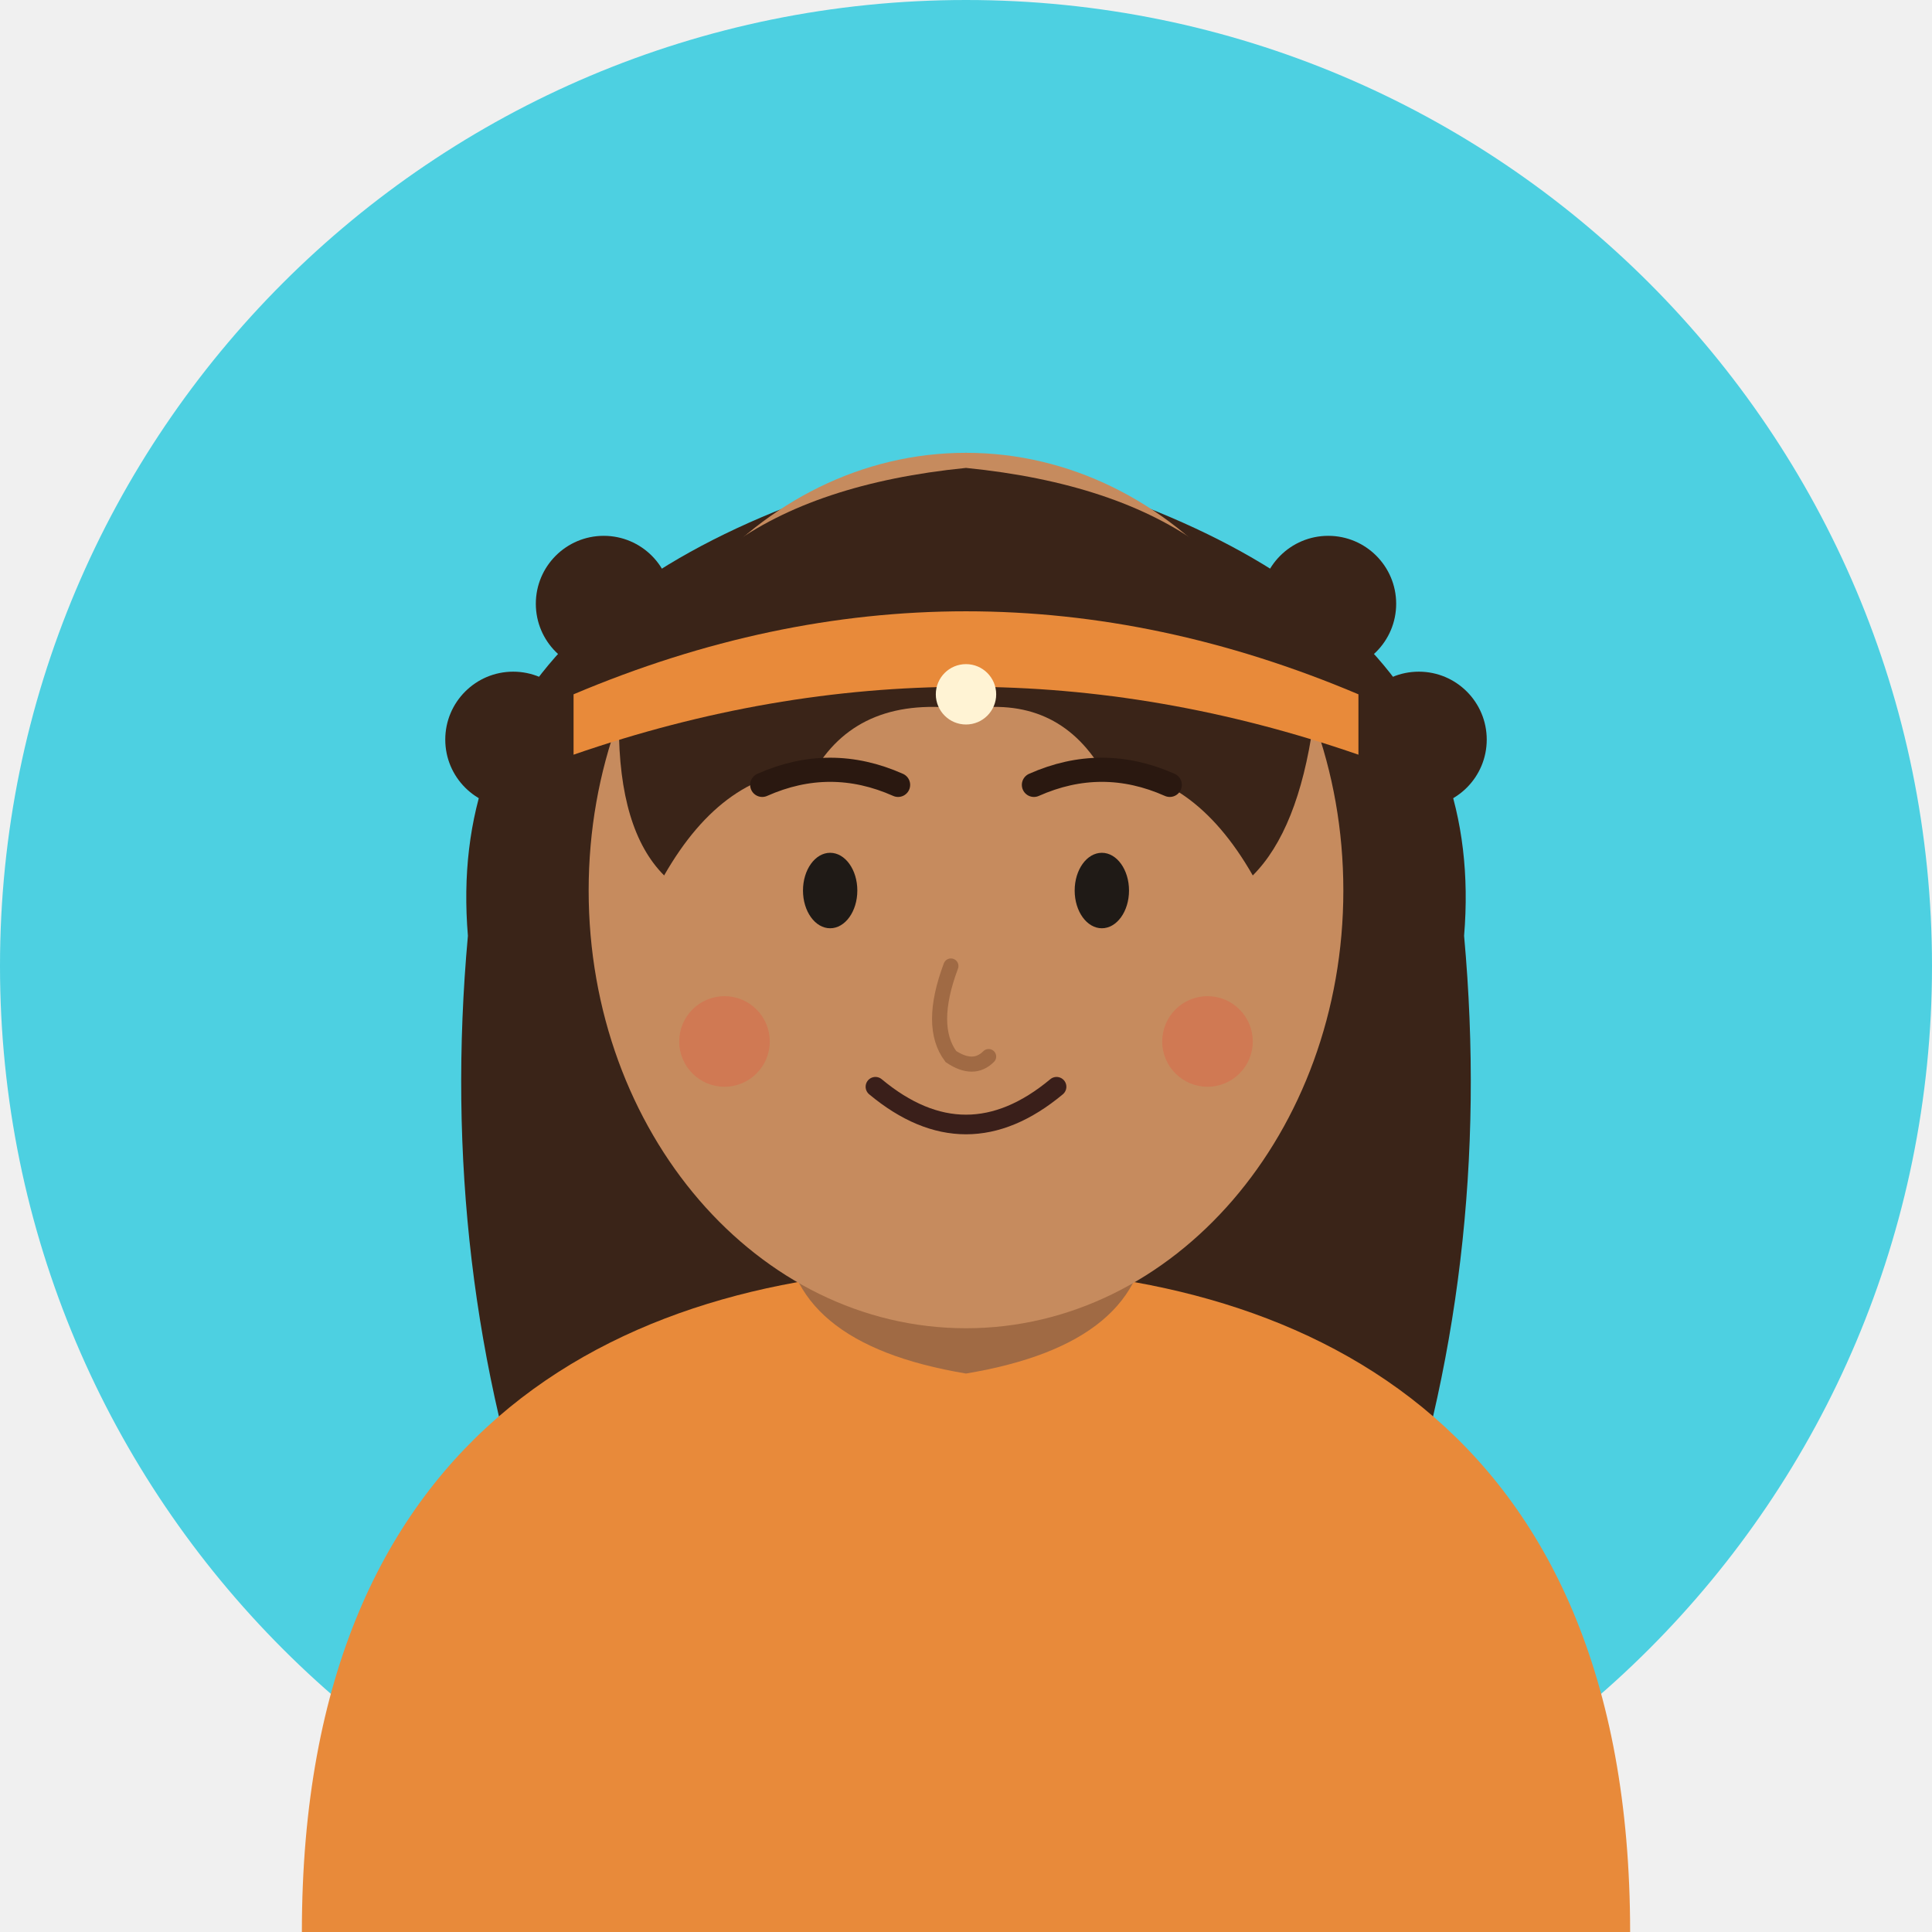
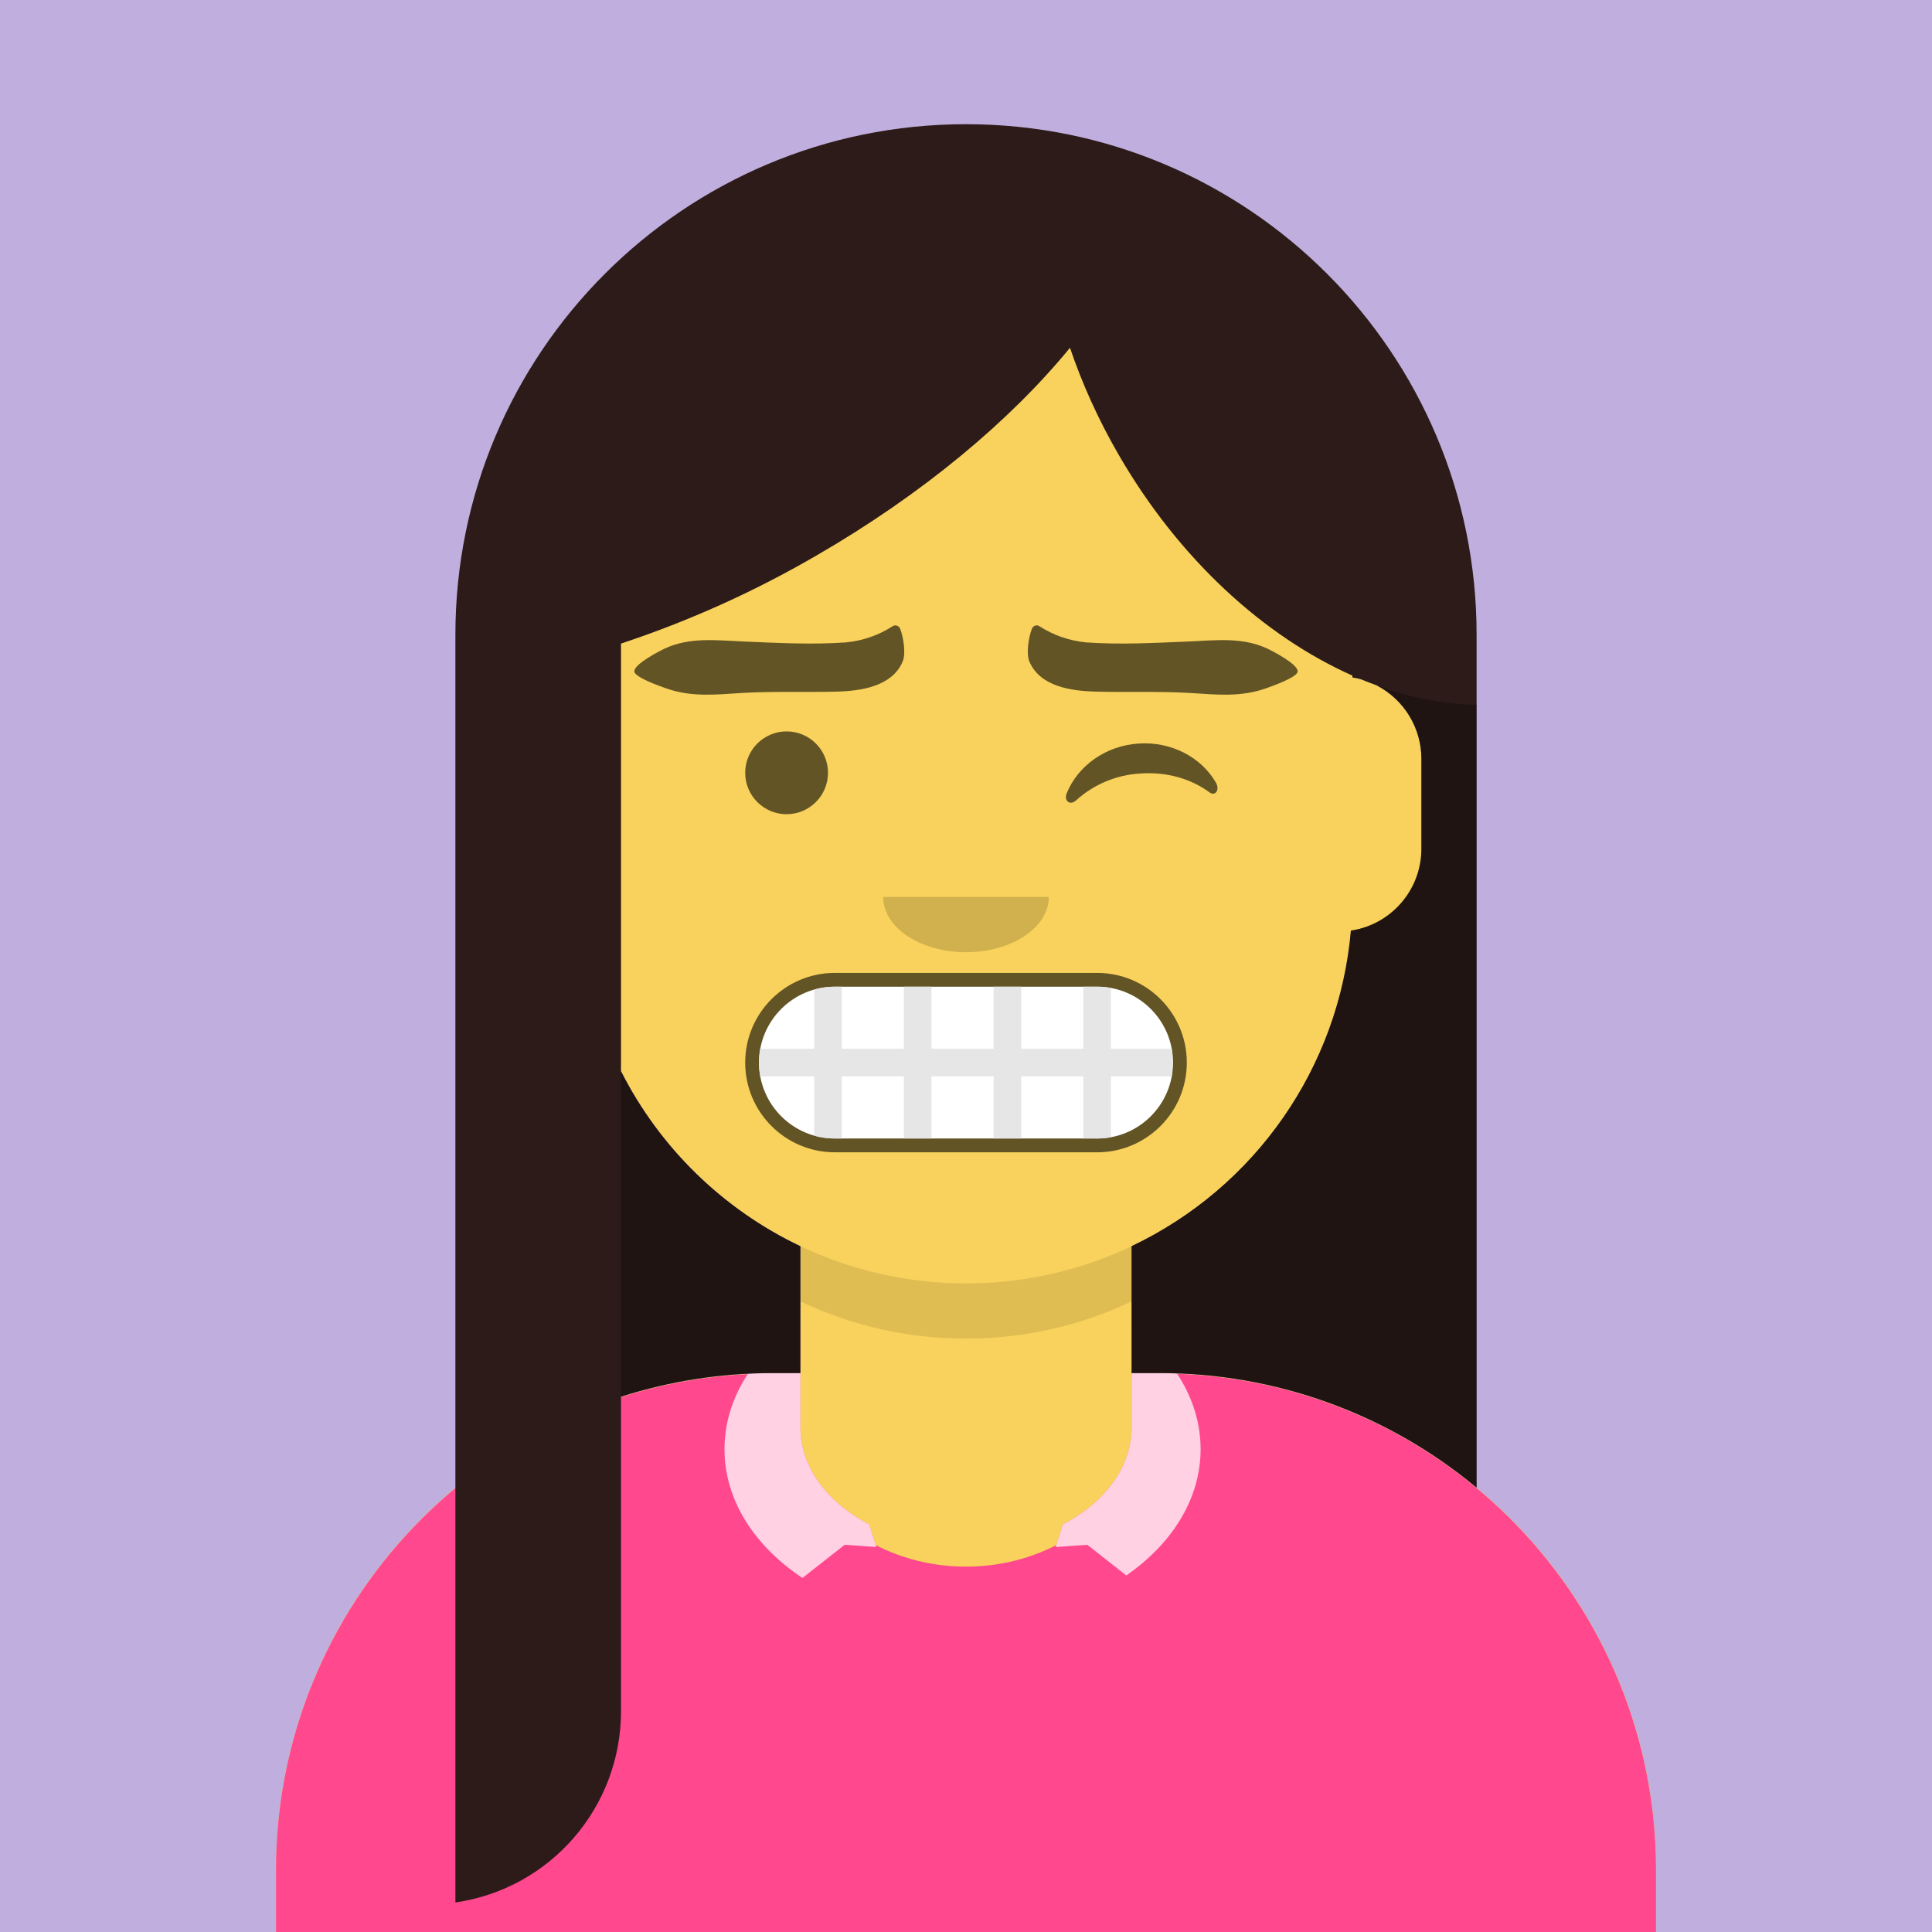
- <svg xmlns="http://www.w3.org/2000/svg" viewBox="0 0 256 256" shape-rendering="geometricPrecision">
-   <circle cx="128" cy="128" r="128" fill="#4DD0E1" />
-   <path d="M62 124 q-4 -48 66 -64 q70 16 66 64 q4 44 -10 84 l-28 -4 q-18 -40 -28 -76 q-10 36 -28 76 l-28 4 q-14 -40 -10 -84 Z" fill="#3a2418" />
-   <circle cx="74" cy="120" r="10" fill="#3a2418" />
-   <circle cx="68" cy="98" r="9" fill="#3a2418" />
-   <circle cx="80" cy="80" r="9" fill="#3a2418" />
-   <circle cx="182" cy="120" r="10" fill="#3a2418" />
-   <circle cx="188" cy="98" r="9" fill="#3a2418" />
-   <circle cx="176" cy="80" r="9" fill="#3a2418" />
-   <path d="M40 256 C 40 188 84 168 128 168 C 172 168 216 188 216 256 Z" fill="#e88a3a" />
-   <path d="M104 162 q0 16 24 20 q24 -4 24 -20 Z" fill="#a06a44" />
-   <ellipse cx="128" cy="118" rx="50.0" ry="58.0" fill="#c68b5e" />
-   <ellipse cx="86" cy="124" rx="5.5" ry="7" fill="#c68b5e" />
-   <ellipse cx="170" cy="124" rx="5.5" ry="7" fill="#c68b5e" />
-   <path d="M82 96 q6 -30 46 -34 q40 4 46 34 q-2 14 -8 20 q-8 -14 -20 -14 q-6 -10 -18 -8 q-14 -2 -20 8 q-12 0 -20 14 q-6 -6 -6 -20 Z" fill="#3a2418" />
-   <path d="M76 92 q52 -22 104 0 l0 8 q-52 -18 -104 0 Z" fill="#e88a3a" />
-   <circle cx="128" cy="92" r="4" fill="#fff3d4" />
-   <path d="M101 104 q9 -4 18 0" stroke="#2a1810" stroke-width="3.2" fill="none" stroke-linecap="round" />
-   <path d="M137 104 q9 -4 18 0" stroke="#2a1810" stroke-width="3.2" fill="none" stroke-linecap="round" />
-   <ellipse cx="110" cy="118" rx="3.6" ry="5" fill="#1f1a16" />
-   <ellipse cx="146" cy="118" rx="3.6" ry="5" fill="#1f1a16" />
-   <path d="M126 128 q-3 8 0 12 q3 2 5 0" stroke="#a06a44" stroke-width="2" fill="none" stroke-linecap="round" />
-   <circle cx="96" cy="138" r="6" fill="#d96a4a" opacity="0.55" />
-   <circle cx="160" cy="138" r="6" fill="#d96a4a" opacity="0.55" />
-   <path d="M116 144 q12 10 24 0" stroke="#3a1f1a" stroke-width="2.6" fill="none" stroke-linecap="round" />
+ <svg xmlns="http://www.w3.org/2000/svg" viewBox="0 0 280 280" fill="none" shape-rendering="auto">
+   <mask id="viewboxMask">
+     <rect width="280" height="280" rx="0" ry="0" x="0" y="0" fill="#fff" />
+   </mask>
+   <g mask="url(#viewboxMask)">
+     <rect fill="#c0aede" width="280" height="280" x="0" y="0" />
+     <g transform="translate(8)">
+       <path d="M132 36a56 56 0 0 0-56 56v6.17A12 12 0 0 0 66 110v14a12 12 0 0 0 10.3 11.88 56.04 56.04 0 0 0 31.7 44.73v18.4h-4a72 72 0 0 0-72 72v9h200v-9a72 72 0 0 0-72-72h-4v-18.39a56.04 56.04 0 0 0 31.7-44.73A12 12 0 0 0 198 124v-14a12 12 0 0 0-10-11.83V92a56 56 0 0 0-56-56Z" fill="#f8d25c" />
+       <path d="M108 180.61v8a55.79 55.79 0 0 0 24 5.39c8.59 0 16.73-1.93 24-5.39v-8a55.79 55.79 0 0 1-24 5.39 55.79 55.79 0 0 1-24-5.39Z" fill="#000" fill-opacity=".1" />
+       <g transform="translate(0 170)">
+         <path d="M100.37 29.14a27.6 27.6 0 0 1 7.63-7.57v15.3c0 5.83 3.98 10.98 10.08 14.13l-.08.06.9 2.86c3.89 2 8.35 3.13 13.1 3.13s9.21-1.13 13.1-3.13l.9-2.86-.08-.06c6.1-3.15 10.08-8.3 10.08-14.12v-14.6a27.1 27.1 0 0 1 6.6 6.82 72 72 0 0 1 69.4 71.95V110H32v-8.95a72 72 0 0 1 68.37-71.9Z" fill="#ff488e" />
+         <path d="M108 21.57c-6.77 4.6-11 11.17-11 18.46 0 7.4 4.36 14.05 11.3 18.66l6.12-4.81 4.58.33-1-3.15.08-.06c-6.1-3.15-10.08-8.3-10.08-14.12v-15.3ZM156 36.88c0 5.82-3.98 10.97-10.08 14.12l.08.06-1 3.15 4.58-.33 5.65 4.45c6.63-4.6 10.77-11.1 10.77-18.3 0-6.92-3.82-13.2-10-17.75v14.6Z" fill="#fff" fill-opacity=".75" />
+       </g>
+       <g transform="translate(78 134)">
+         <rect x="22" y="7" width="64" height="26" rx="13" fill="#000" fill-opacity=".6" />
+         <rect x="24" y="9" width="60" height="22" rx="11" fill="#fff" />
+         <path d="M24.18 18H32V9.41A11 11 0 0 1 35 9h1v9h9V9h4v9h9V9h4v9h9V9h2c.68 0 1.35.06 2 .18V18h8.82l.05.28v3.44l-.05.28H75v8.82c-.65.12-1.32.18-2 .18h-2v-9h-9v9h-4v-9h-9v9h-4v-9h-9v9h-1a11 11 0 0 1-3-.41V22h-7.82a11.06 11.06 0 0 1 0-4Z" fill="#E6E6E6" />
+       </g>
+       <g transform="translate(104 122)">
+         <path fill-rule="evenodd" clip-rule="evenodd" d="M16 8c0 4.42 5.37 8 12 8s12-3.58 12-8" fill="#000" fill-opacity=".16" />
+       </g>
+       <g transform="translate(76 90)">
+         <g fill="#000" fill-opacity=".6">
+           <path d="M36 22a6 6 0 1 1-12 0 6 6 0 0 1 12 0Z" />
+           <path fill-rule="evenodd" clip-rule="evenodd" d="M70.6 24.96c1.59-3.92 5.55-6.86 10.37-7.2 4.8-.33 9.12 2 11.24 5.64.63 1.09-.1 2.06-.93 1.43-2.6-1.93-6.15-3-10-2.73A15.13 15.13 0 0 0 71.95 26c-.84.78-1.81.1-1.35-1.04Z" />
+         </g>
+       </g>
+       <g transform="translate(76 82)">
+         <path d="M38.66 11.1c-5 .35-9.92.08-14.92-.13-3.83-.16-7.72-.68-11.37 1.01-.7.32-4.53 2.28-4.44 3.35.07.85 3.93 2.2 4.63 2.44 3.67 1.29 7.18.9 10.95.66 4.64-.27 9.25-.07 13.87-.2 3.12-.1 7.92-.63 9.46-4.4.46-1.14.1-3.42-.36-4.66-.19-.5-.72-.69-1.13-.4a15.04 15.04 0 0 1-6.68 2.32ZM73.34 11.1c5 .35 9.92.08 14.92-.13 3.83-.16 7.72-.68 11.37 1.01.7.32 4.53 2.28 4.44 3.35-.07.85-3.93 2.2-4.63 2.44-3.67 1.29-7.18.9-10.95.66-4.63-.27-9.24-.07-13.86-.2-3.12-.1-7.92-.63-9.46-4.4-.46-1.14-.1-3.42.36-4.66.18-.5.72-.69 1.13-.4a15.04 15.04 0 0 0 6.68 2.32Z" fill-rule="evenodd" clip-rule="evenodd" fill="#000" fill-opacity=".6" />
+       </g>
+       <g transform="translate(-1)">
+         <path d="M157 180.61V199h4a71.7 71.7 0 0 1 46 16.6V92a74 74 0 0 0-148 0v183.72A28 28 0 0 0 83 248v-45.58a71.95 71.95 0 0 1 22-3.42h4v-18.39a56.24 56.24 0 0 1-26-25.36V93.27a150 150 0 0 0 28.34-12.77c15.4-8.9 28.1-19.56 36.73-30.1 1.76 5.2 4.1 10.4 7.04 15.48 8.78 15.2 21.12 26.35 33.9 32.04v.25c.4.06.8.15 1.18.26.77.32 1.55.62 2.33.9A12 12 0 0 1 199 110v13a12 12 0 0 1-10.22 11.87A56.03 56.03 0 0 1 157 180.6Z" fill="#2c1b18" />
+         <path d="M157 199v-18.39a56.03 56.03 0 0 0 31.8-45.74A12 12 0 0 0 199 123v-13a12 12 0 0 0-6.5-10.66 44.57 44.57 0 0 0 14.5 2.8v113.47A71.7 71.7 0 0 0 161 199h-4ZM83 202.42v-47.17a56.24 56.24 0 0 0 26 25.36V199h-4c-7.67 0-15.07 1.2-22 3.42ZM189 97.92v.25c.4.06.8.15 1.18.26l-1.18-.51Z" fill="#000" fill-opacity=".27" />
+       </g>
+       <g transform="translate(49 72)" />
+       <g transform="translate(62 42)" />
+     </g>
+   </g>
</svg>
